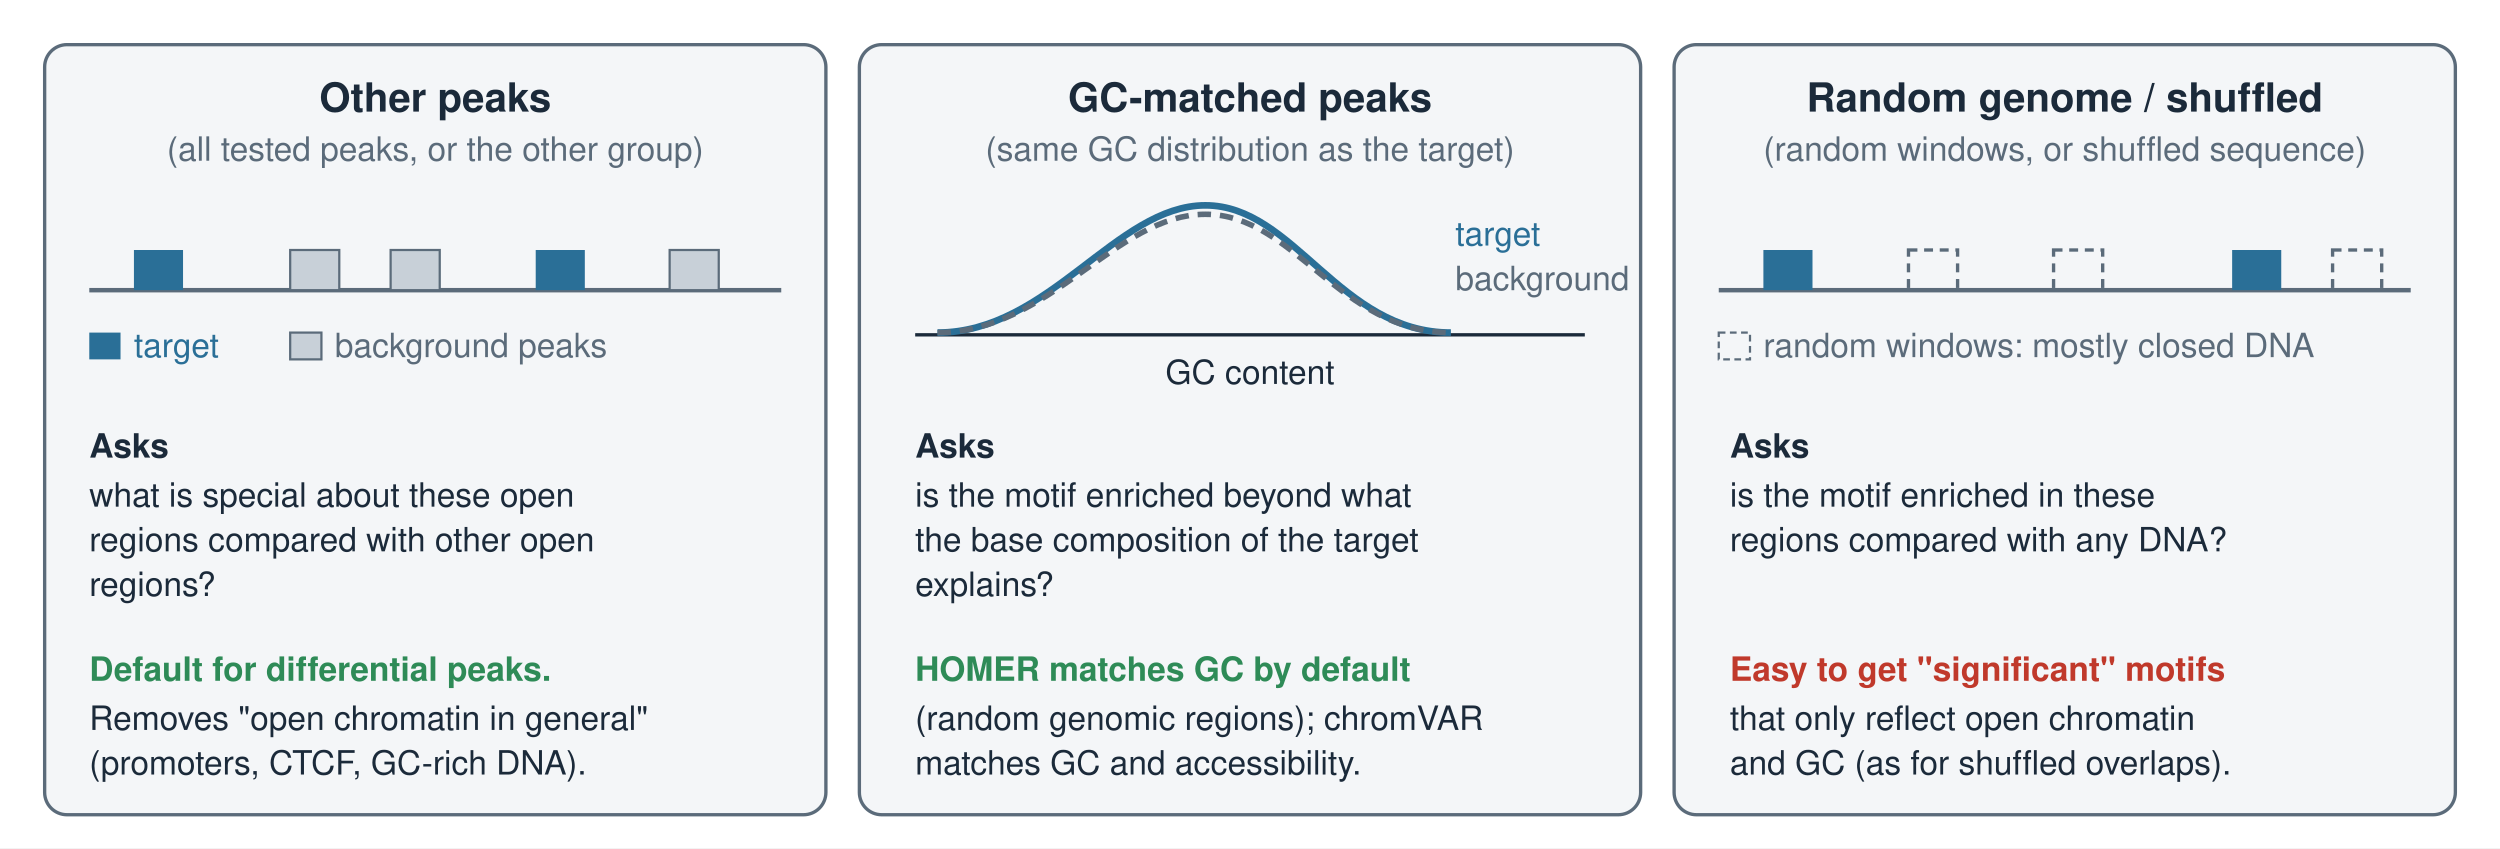
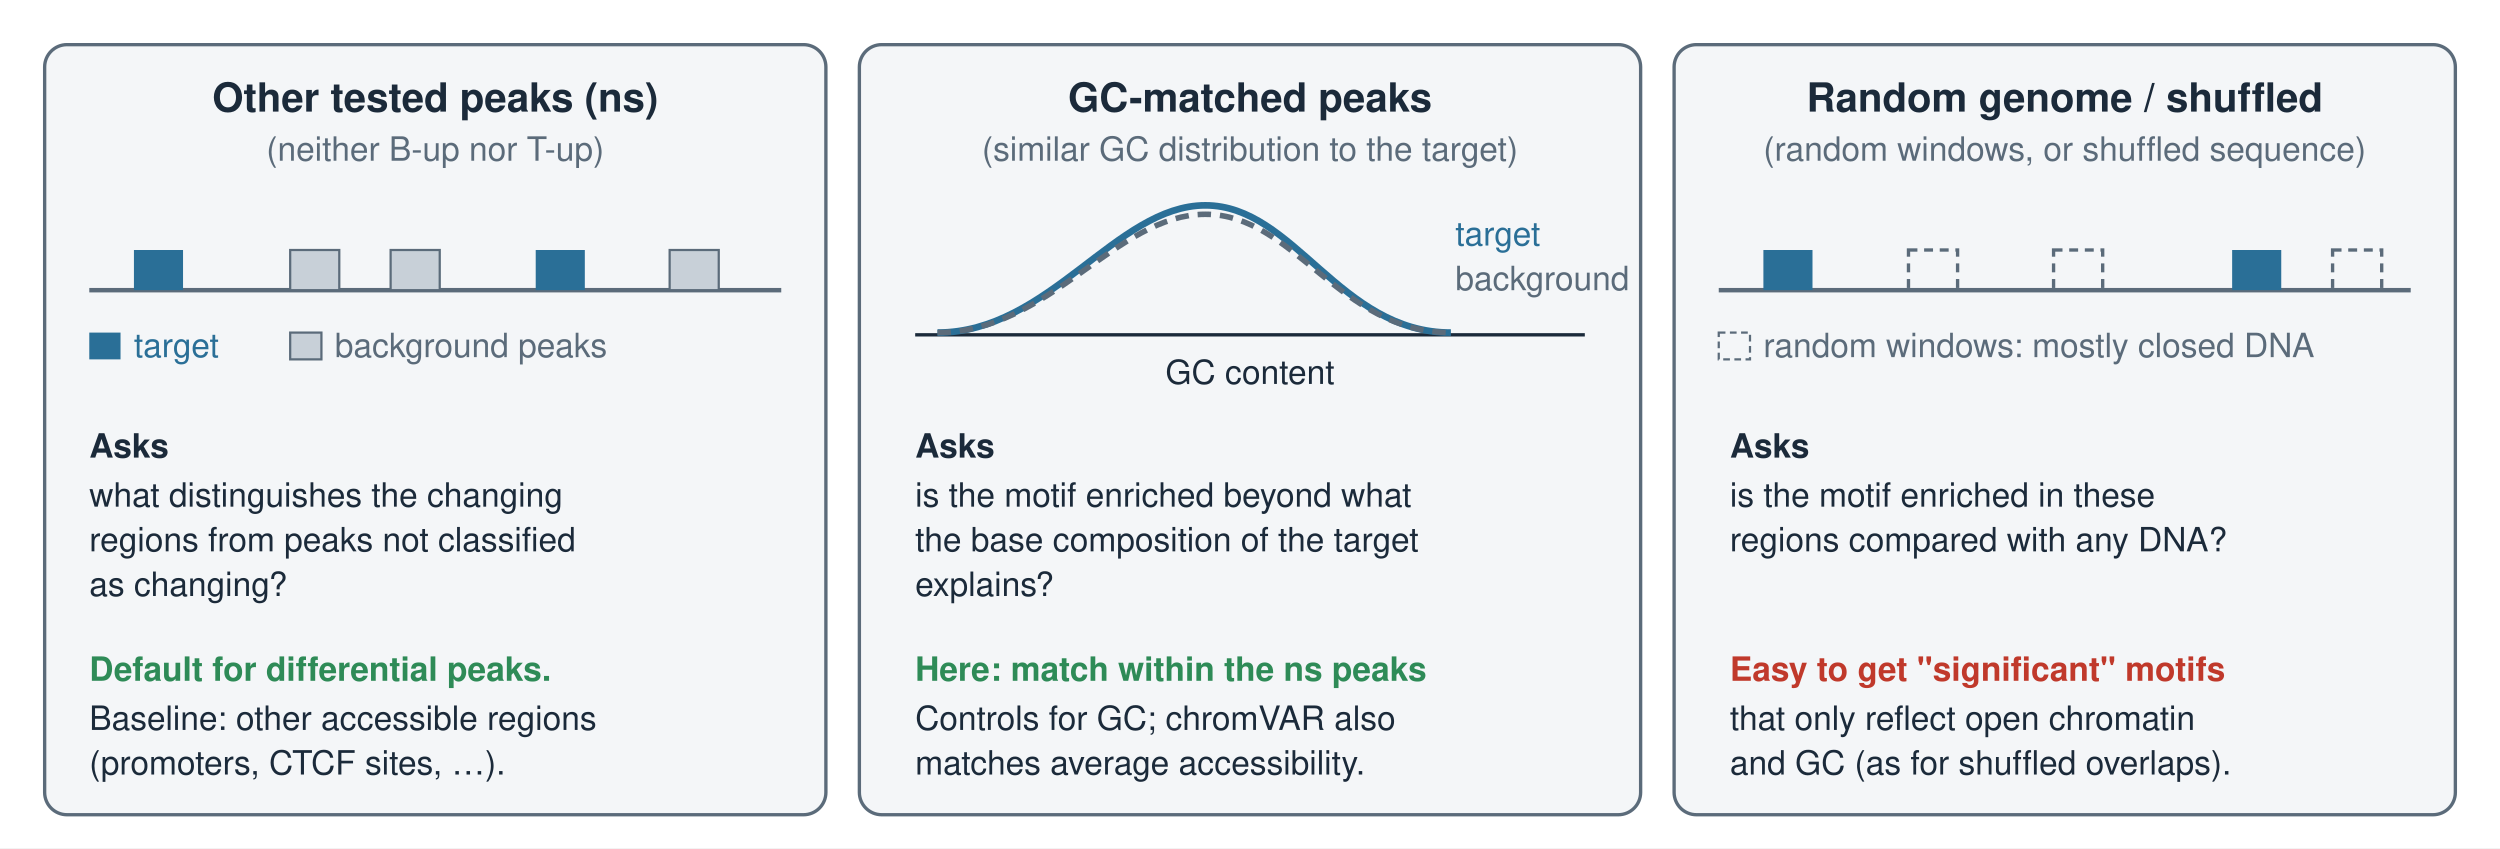
<svg xmlns="http://www.w3.org/2000/svg" viewBox="0 0 1120 380" width="1120" height="380" font-family="Helvetica, Arial, sans-serif">
  <rect width="1120" height="380" fill="#ffffff" />
  <g>
    <rect x="20" y="20" width="350" height="345" rx="10" fill="#f4f6f8" stroke="#5b6b7a" stroke-width="1.5" />
-     <text x="195" y="50" font-size="18" font-weight="bold" fill="#1b2a3a" text-anchor="middle">Other peaks</text>
-     <text x="195" y="72" font-size="15" fill="#5b6b7a" text-anchor="middle">(all tested peaks, or the other group)</text>
+     <text x="195" y="50" font-size="18" font-weight="bold" fill="#1b2a3a" text-anchor="middle">Other tested peaks (ns)</text>
+     <text x="195" y="72" font-size="15" fill="#5b6b7a" text-anchor="middle">(neither B-up nor T-up)</text>
    <line x1="40" y1="130" x2="350" y2="130" stroke="#5b6b7a" stroke-width="2" />
    <rect x="60" y="112" width="22" height="18" fill="#2a6f97" />
    <rect x="130" y="112" width="22" height="18" fill="#c8d0d8" stroke="#5b6b7a" />
    <rect x="175" y="112" width="22" height="18" fill="#c8d0d8" stroke="#5b6b7a" />
    <rect x="240" y="112" width="22" height="18" fill="#2a6f97" />
    <rect x="300" y="112" width="22" height="18" fill="#c8d0d8" stroke="#5b6b7a" />
    <rect x="40" y="149" width="14" height="12" fill="#2a6f97" />
    <text x="60" y="160" font-size="15" fill="#2a6f97">target</text>
    <rect x="130" y="149" width="14" height="12" fill="#c8d0d8" stroke="#5b6b7a" />
    <text x="150" y="160" font-size="15" fill="#5b6b7a">background peaks</text>
    <text x="40" y="205" font-size="15" font-weight="bold" fill="#1b2a3a">Asks</text>
-     <text x="40" y="227" font-size="15" fill="#1b2a3a">what is special about these open</text>
-     <text x="40" y="247" font-size="15" fill="#1b2a3a">regions compared with other open</text>
-     <text x="40" y="267" font-size="15" fill="#1b2a3a">regions?</text>
+     <text x="40" y="227" font-size="15" fill="#1b2a3a">what distinguishes the changing</text>
+     <text x="40" y="247" font-size="15" fill="#1b2a3a">regions from peaks not classified</text>
+     <text x="40" y="267" font-size="15" fill="#1b2a3a">as changing?</text>
    <text x="40" y="305" font-size="15" font-weight="bold" fill="#2e8b57">Default for differential peaks.</text>
-     <text x="40" y="327" font-size="15" fill="#1b2a3a">Removes "open chromatin in general"</text>
-     <text x="40" y="347" font-size="15" fill="#1b2a3a">(promoters, CTCF, GC-rich DNA).</text>
+     <text x="40" y="327" font-size="15" fill="#1b2a3a">Baseline: other accessible regions</text>
+     <text x="40" y="347" font-size="15" fill="#1b2a3a">(promoters, CTCF sites, …).</text>
  </g>
  <g>
    <rect x="385" y="20" width="350" height="345" rx="10" fill="#f4f6f8" stroke="#5b6b7a" stroke-width="1.5" />
    <text x="560" y="50" font-size="18" font-weight="bold" fill="#1b2a3a" text-anchor="middle">GC-matched peaks</text>
-     <text x="560" y="72" font-size="15" fill="#5b6b7a" text-anchor="middle">(same GC distribution as the target)</text>
+     <text x="560" y="72" font-size="15" fill="#5b6b7a" text-anchor="middle">(similar GC distribution to the target)</text>
    <line x1="410" y1="150" x2="710" y2="150" stroke="#1b2a3a" stroke-width="1.5" />
    <path d="M420,149 C470,149 500,92 540,92 C580,92 600,149 650,149" fill="none" stroke="#2a6f97" stroke-width="3" />
    <path d="M420,149 C470,149 500,96 540,96 C580,96 600,149 650,149" fill="none" stroke="#5b6b7a" stroke-width="2.5" stroke-dasharray="6,4" />
    <text x="560" y="172" font-size="15" fill="#1b2a3a" text-anchor="middle">GC content</text>
    <text x="652" y="110" font-size="15" fill="#2a6f97">target</text>
    <text x="652" y="130" font-size="15" fill="#5b6b7a">background</text>
    <text x="410" y="205" font-size="15" font-weight="bold" fill="#1b2a3a">Asks</text>
    <text x="410" y="227" font-size="15" fill="#1b2a3a">is the motif enriched beyond what</text>
    <text x="410" y="247" font-size="15" fill="#1b2a3a">the base composition of the target</text>
    <text x="410" y="267" font-size="15" fill="#1b2a3a">explains?</text>
-     <text x="410" y="305" font-size="15" font-weight="bold" fill="#2e8b57">HOMER matches GC by default</text>
-     <text x="410" y="327" font-size="15" fill="#1b2a3a">(random genomic regions); chromVAR</text>
-     <text x="410" y="347" font-size="15" fill="#1b2a3a">matches GC and accessibility.</text>
+     <text x="410" y="305" font-size="15" font-weight="bold" fill="#2e8b57">Here: match within the ns peaks</text>
+     <text x="410" y="327" font-size="15" fill="#1b2a3a">Controls for GC; chromVAR also</text>
+     <text x="410" y="347" font-size="15" fill="#1b2a3a">matches average accessibility.</text>
  </g>
  <g>
    <rect x="750" y="20" width="350" height="345" rx="10" fill="#f4f6f8" stroke="#5b6b7a" stroke-width="1.5" />
    <text x="925" y="50" font-size="18" font-weight="bold" fill="#1b2a3a" text-anchor="middle">Random genome / shuffled</text>
    <text x="925" y="72" font-size="15" fill="#5b6b7a" text-anchor="middle">(random windows, or shuffled sequence)</text>
    <line x1="770" y1="130" x2="1080" y2="130" stroke="#5b6b7a" stroke-width="2" />
    <rect x="790" y="112" width="22" height="18" fill="#2a6f97" />
    <rect x="1000" y="112" width="22" height="18" fill="#2a6f97" />
    <rect x="855" y="112" width="22" height="18" fill="none" stroke="#5b6b7a" stroke-dasharray="4,3" stroke-width="1.5" />
    <rect x="920" y="112" width="22" height="18" fill="none" stroke="#5b6b7a" stroke-dasharray="4,3" stroke-width="1.5" />
    <rect x="1045" y="112" width="22" height="18" fill="none" stroke="#5b6b7a" stroke-dasharray="4,3" stroke-width="1.5" />
    <rect x="770" y="149" width="14" height="12" fill="none" stroke="#5b6b7a" stroke-dasharray="3,2" />
    <text x="790" y="160" font-size="15" fill="#5b6b7a">random windows: mostly closed DNA</text>
    <text x="775" y="205" font-size="15" font-weight="bold" fill="#1b2a3a">Asks</text>
    <text x="775" y="227" font-size="15" fill="#1b2a3a">is the motif enriched in these</text>
    <text x="775" y="247" font-size="15" fill="#1b2a3a">regions compared with any DNA?</text>
    <text x="775" y="305" font-size="15" font-weight="bold" fill="#c0392b">Easy to get "significant" motifs</text>
    <text x="775" y="327" font-size="15" fill="#1b2a3a">that only reflect open chromatin</text>
    <text x="775" y="347" font-size="15" fill="#1b2a3a">and GC (as for shuffled overlaps).</text>
  </g>
</svg>
